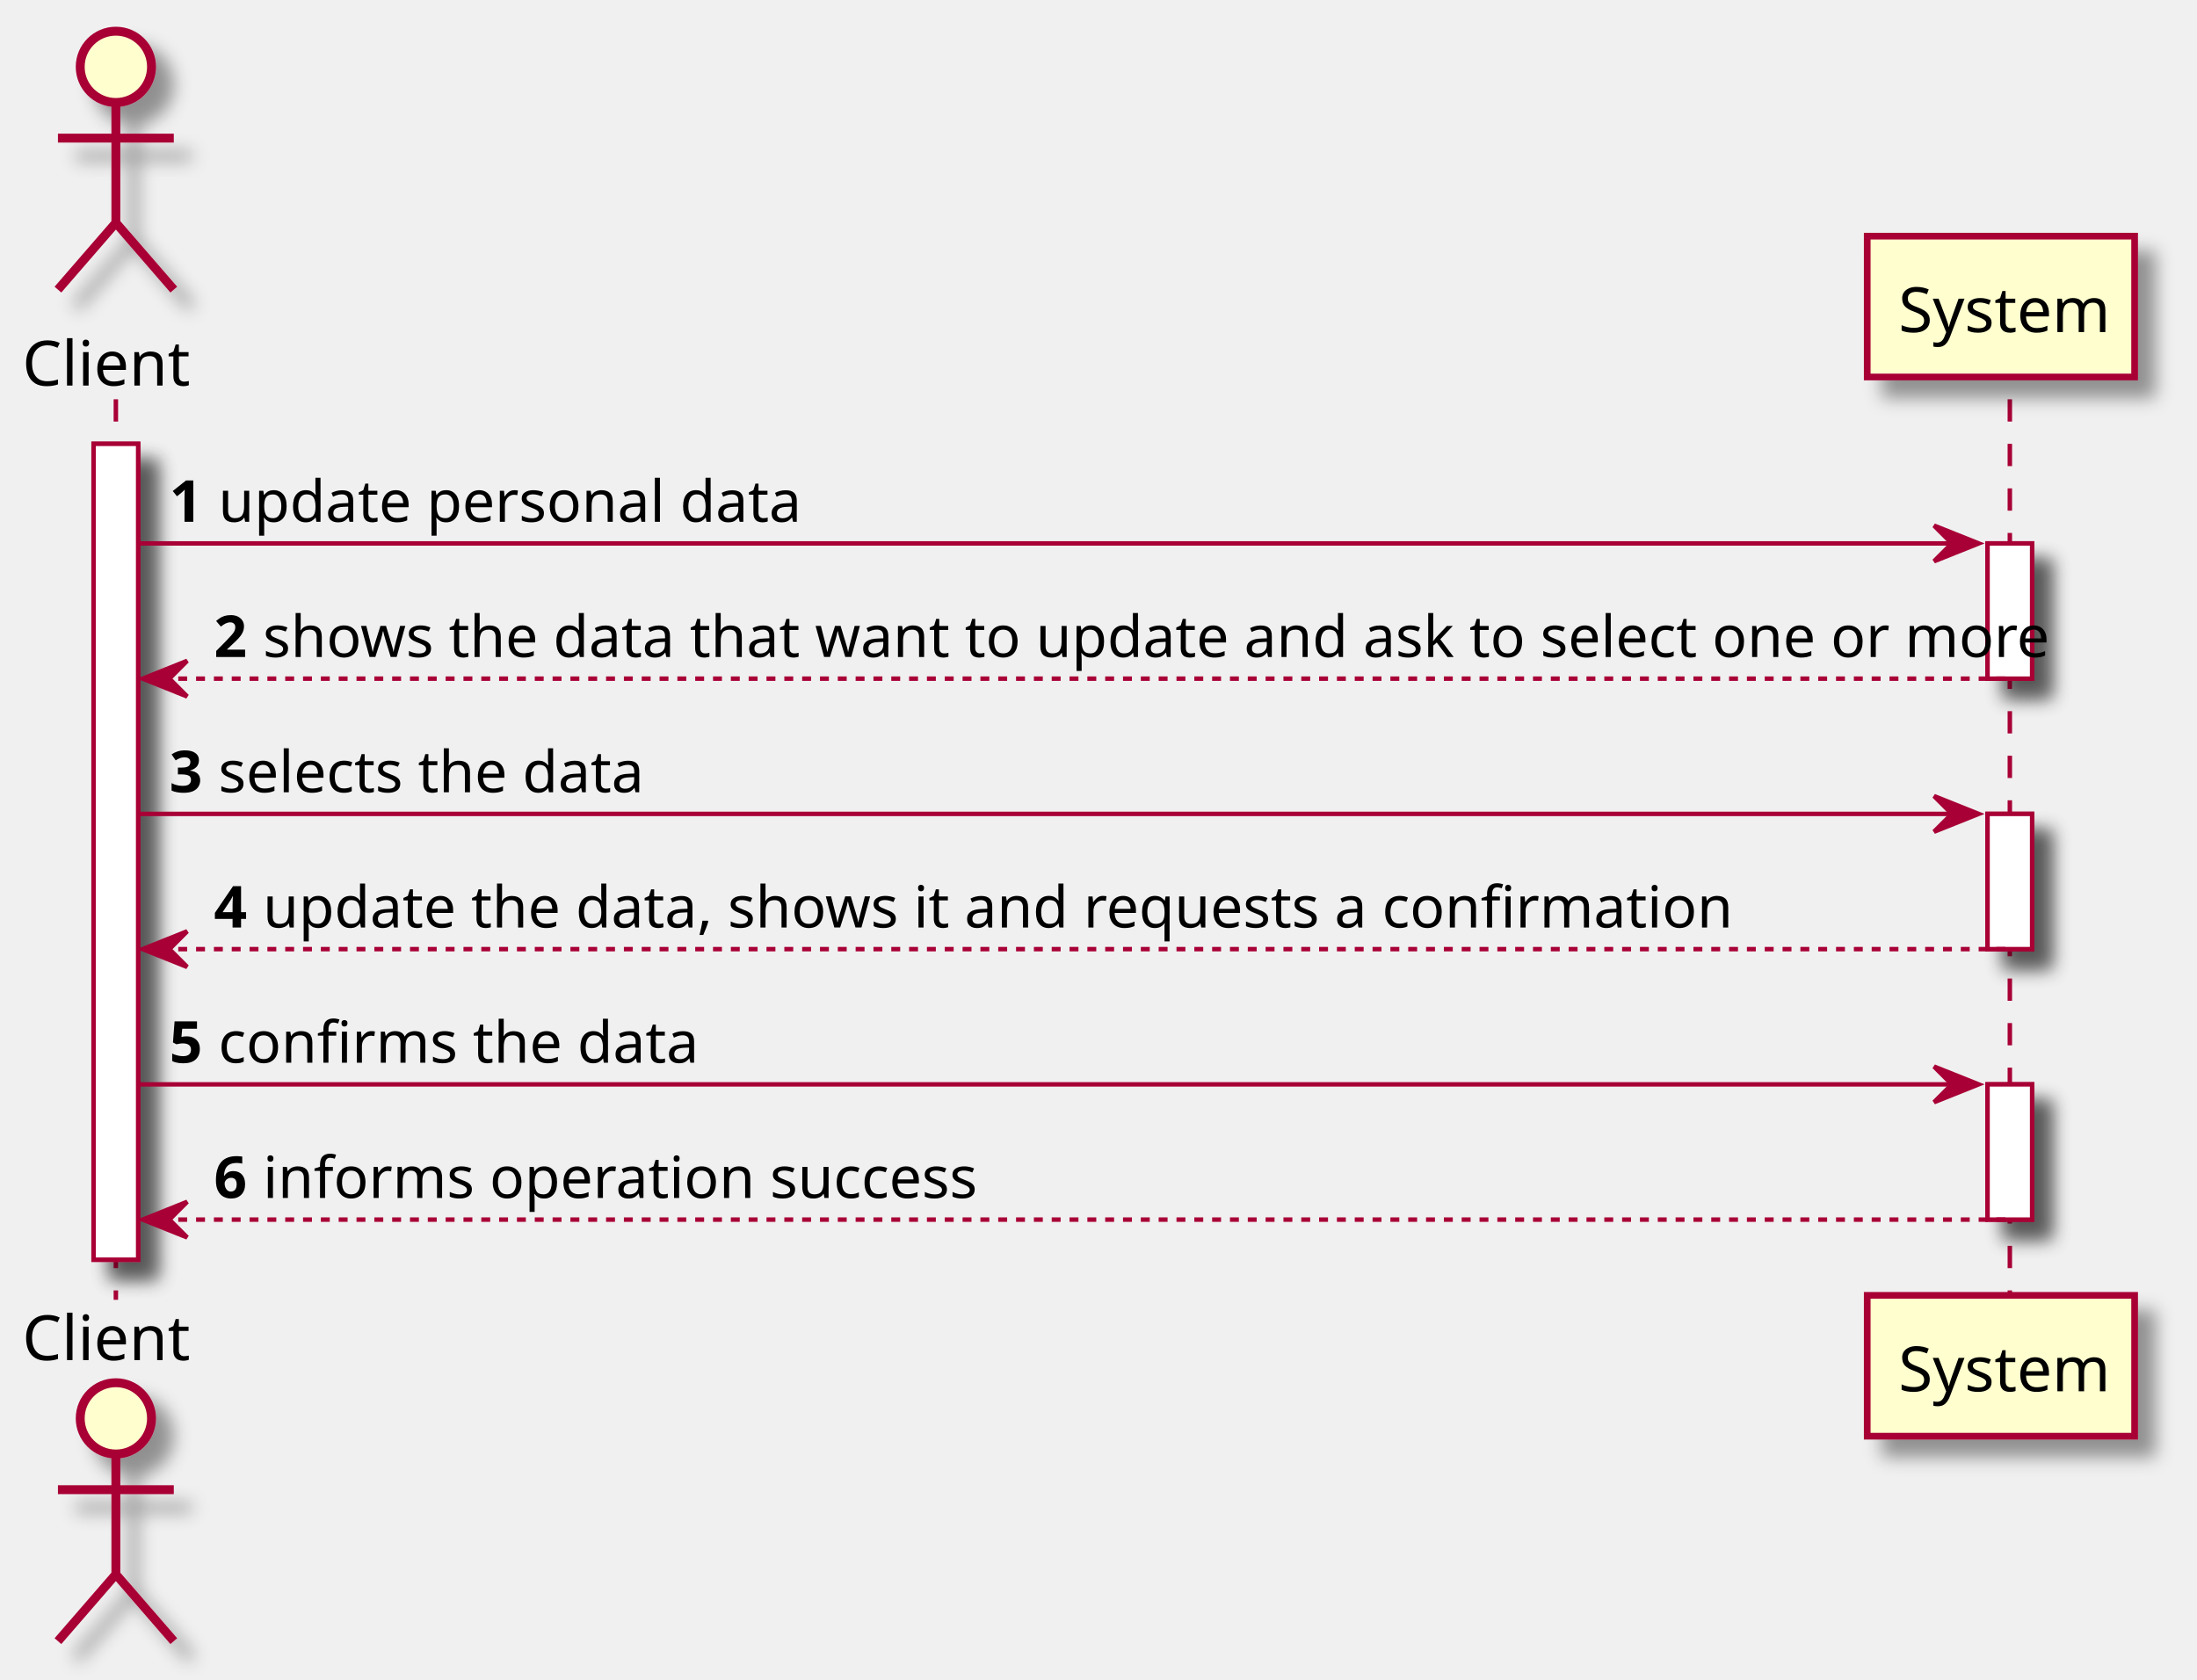
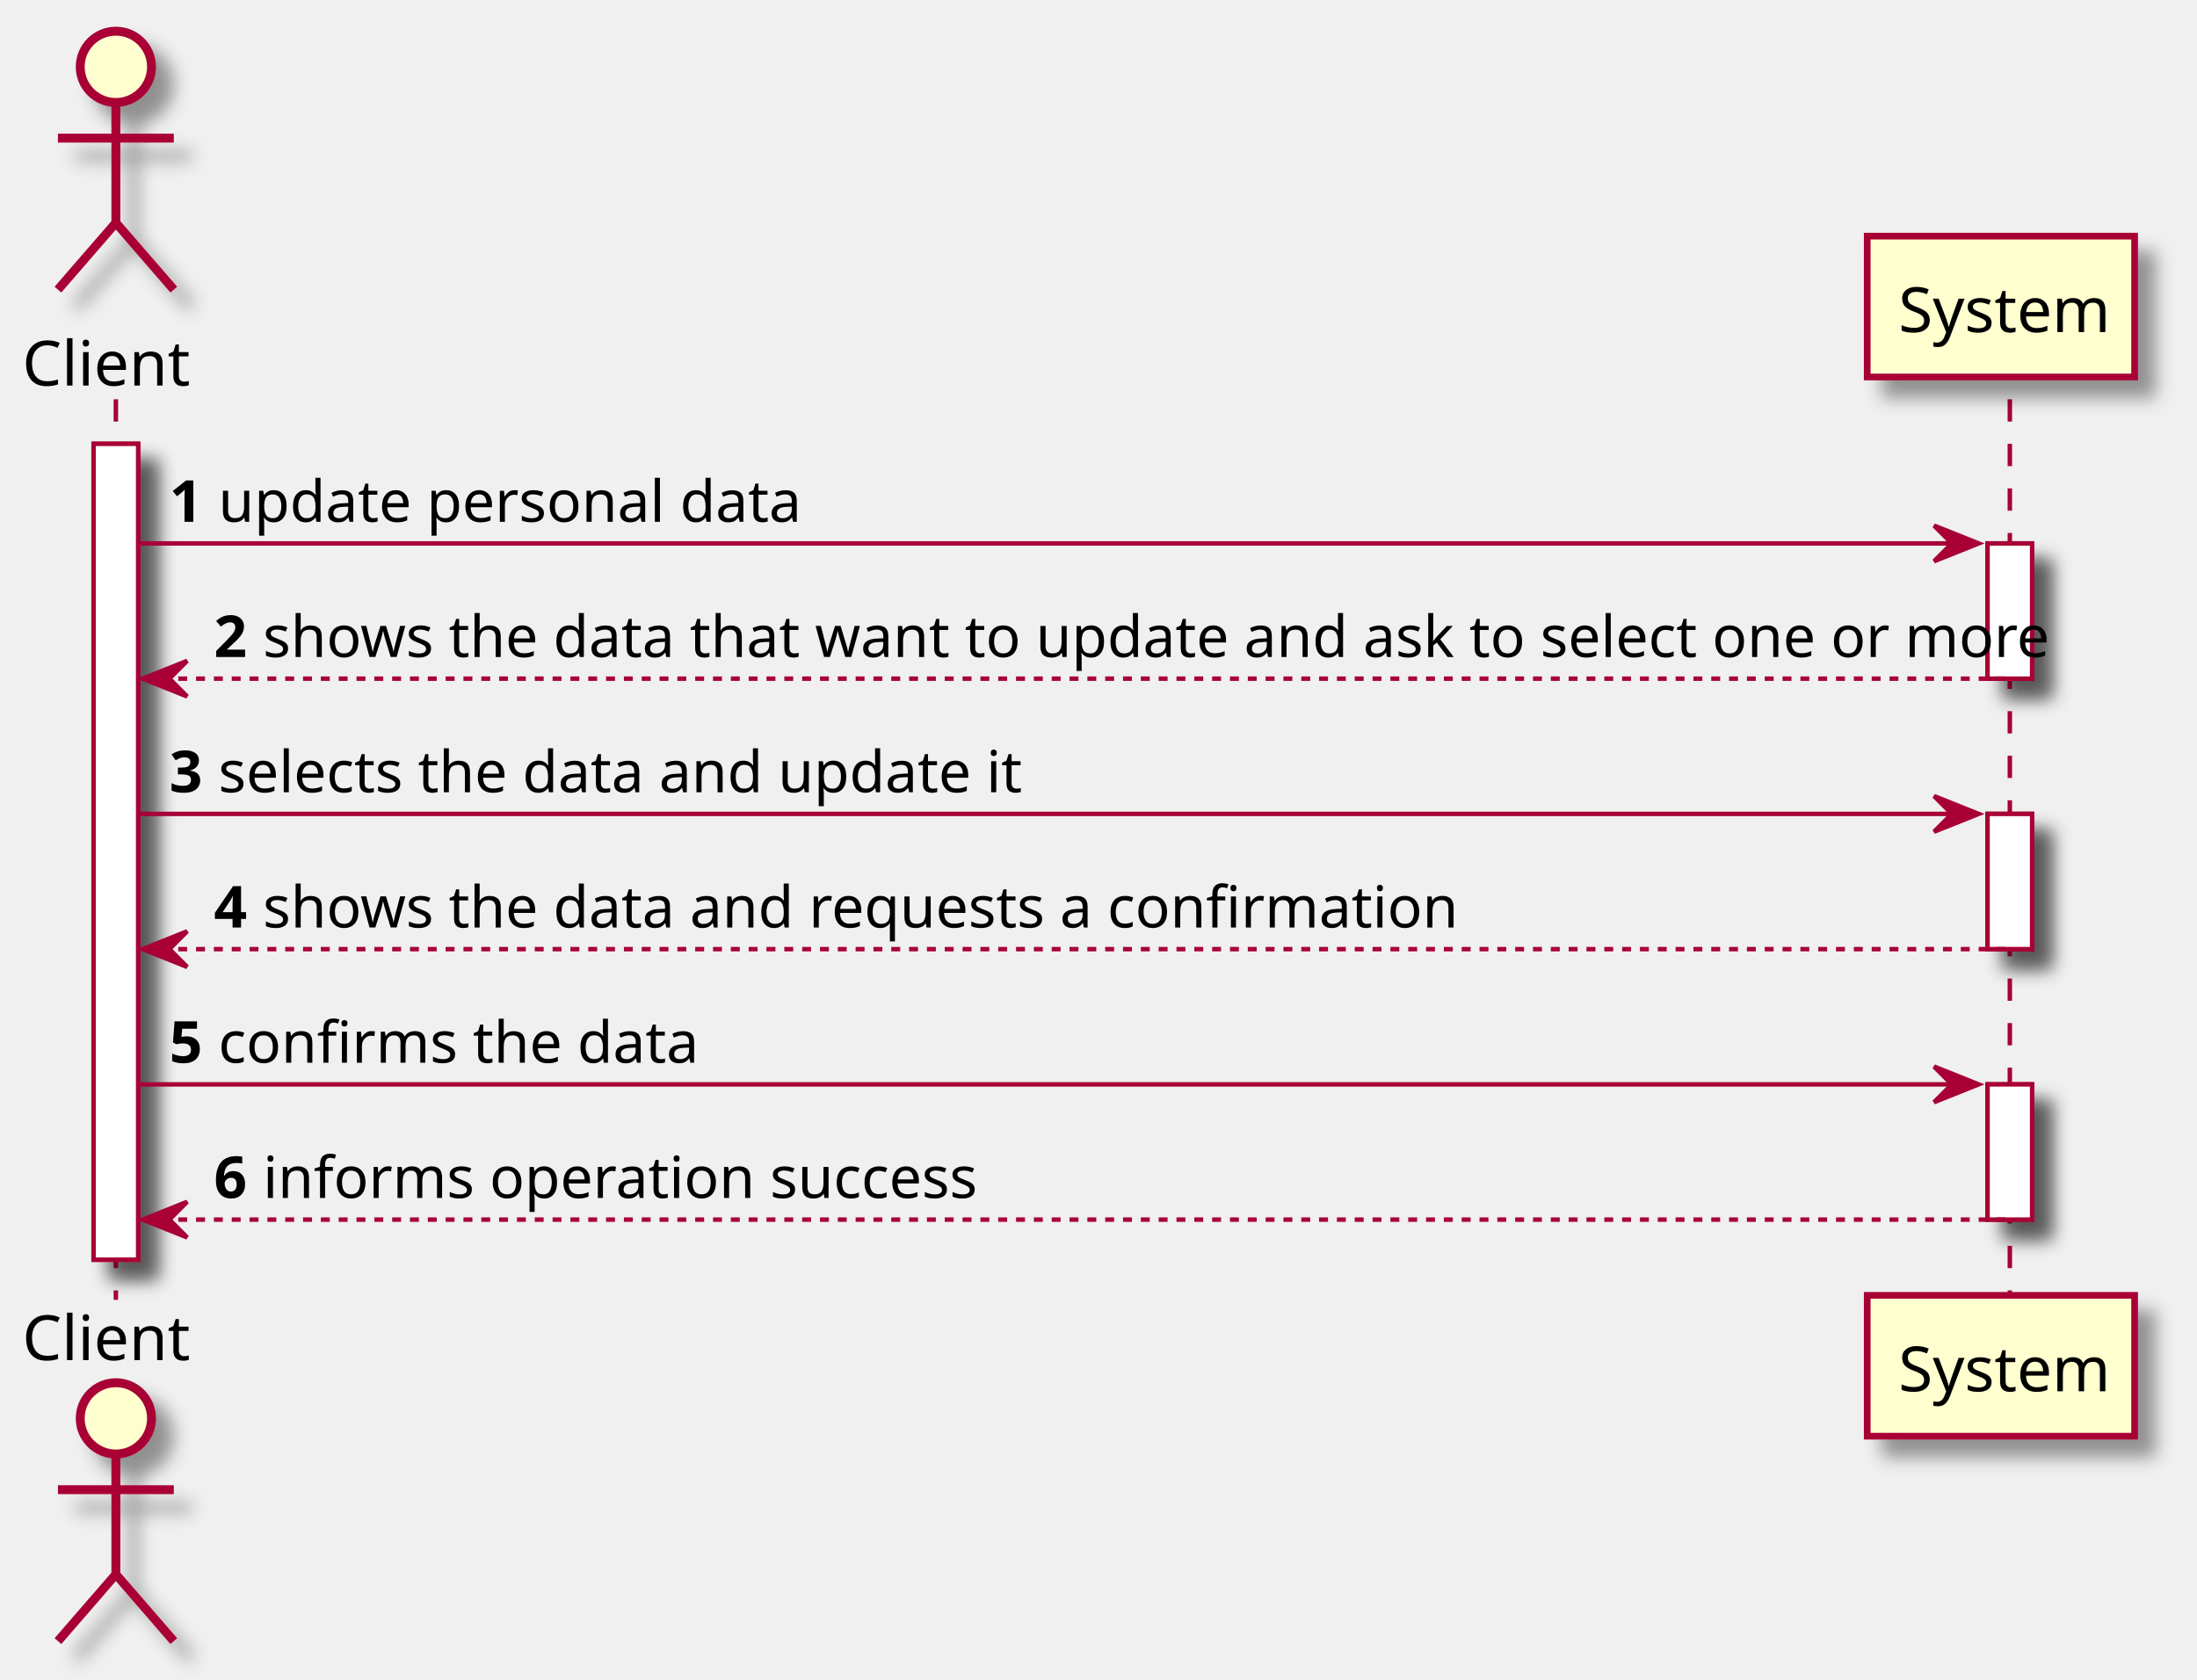
<svg xmlns="http://www.w3.org/2000/svg" contentScriptType="application/ecmascript" contentStyleType="text/css" height="377px" preserveAspectRatio="none" style="width:493px;height:377px;background:#FFFFFF;" version="1.1" viewBox="0 0 493 377" width="493px" zoomAndPan="magnify">
  <defs>
-     <filter height="300%" id="f7tlqk2ncbh7n" width="300%" x="-1" y="-1">
+     <filter height="300%" id="fdppevpax8tq0" width="300%" x="-1" y="-1">
      <feGaussianBlur result="blurOut" stdDeviation="2.0" />
      <feColorMatrix in="blurOut" result="blurOut2" type="matrix" values="0 0 0 0 0 0 0 0 0 0 0 0 0 0 0 0 0 0 .4 0" />
      <feOffset dx="4.0" dy="4.0" in="blurOut2" result="blurOut3" />
      <feBlend in="SourceGraphic" in2="blurOut3" mode="normal" />
    </filter>
  </defs>
  <g>
-     <rect fill="#FFFFFF" filter="url(#f7tlqk2ncbh7n)" height="183.109" style="stroke:#A80036;stroke-width:1.0;" width="10" x="21" y="99.609" />
-     <rect fill="#FFFFFF" filter="url(#f7tlqk2ncbh7n)" height="30.352" style="stroke:#A80036;stroke-width:1.0;" width="10" x="446" y="121.961" />
-     <rect fill="#FFFFFF" filter="url(#f7tlqk2ncbh7n)" height="30.352" style="stroke:#A80036;stroke-width:1.0;" width="10" x="446" y="182.664" />
-     <rect fill="#FFFFFF" filter="url(#f7tlqk2ncbh7n)" height="30.352" style="stroke:#A80036;stroke-width:1.0;" width="10" x="446" y="243.367" />
+     <rect fill="#FFFFFF" filter="url(#fdppevpax8tq0)" height="183.109" style="stroke:#A80036;stroke-width:1.0;" width="10" x="21" y="99.609" />
+     <rect fill="#FFFFFF" filter="url(#fdppevpax8tq0)" height="30.352" style="stroke:#A80036;stroke-width:1.0;" width="10" x="446" y="121.961" />
+     <rect fill="#FFFFFF" filter="url(#fdppevpax8tq0)" height="30.352" style="stroke:#A80036;stroke-width:1.0;" width="10" x="446" y="182.664" />
+     <rect fill="#FFFFFF" filter="url(#fdppevpax8tq0)" height="30.352" style="stroke:#A80036;stroke-width:1.0;" width="10" x="446" y="243.367" />
    <line style="stroke:#A80036;stroke-width:1.0;stroke-dasharray:5.0,5.0;" x1="26" x2="26" y1="89.609" y2="291.719" />
    <line style="stroke:#A80036;stroke-width:1.0;stroke-dasharray:5.0,5.0;" x1="451" x2="451" y1="89.609" y2="291.719" />
    <text fill="#000000" font-family="sans-serif" font-size="14" lengthAdjust="spacing" textLength="36" x="5" y="86.533">Client</text>
-     <ellipse cx="26" cy="15" fill="#FEFECE" filter="url(#f7tlqk2ncbh7n)" rx="8" ry="8" style="stroke:#A80036;stroke-width:2.0;" />
-     <path d="M26,23 L26,50 M13,31 L39,31 M26,50 L13,65 M26,50 L39,65 " fill="none" filter="url(#f7tlqk2ncbh7n)" style="stroke:#A80036;stroke-width:2.0;" />
+     <ellipse cx="26" cy="15" fill="#FEFECE" filter="url(#fdppevpax8tq0)" rx="8" ry="8" style="stroke:#A80036;stroke-width:2.0;" />
+     <path d="M26,23 L26,50 M13,31 L39,31 M26,50 L13,65 M26,50 L39,65 " fill="none" filter="url(#fdppevpax8tq0)" style="stroke:#A80036;stroke-width:2.0;" />
    <text fill="#000000" font-family="sans-serif" font-size="14" lengthAdjust="spacing" textLength="36" x="5" y="305.252">Client</text>
-     <ellipse cx="26" cy="318.328" fill="#FEFECE" filter="url(#f7tlqk2ncbh7n)" rx="8" ry="8" style="stroke:#A80036;stroke-width:2.0;" />
-     <path d="M26,326.328 L26,353.328 M13,334.328 L39,334.328 M26,353.328 L13,368.328 M26,353.328 L39,368.328 " fill="none" filter="url(#f7tlqk2ncbh7n)" style="stroke:#A80036;stroke-width:2.0;" />
-     <rect fill="#FEFECE" filter="url(#f7tlqk2ncbh7n)" height="31.609" style="stroke:#A80036;stroke-width:1.5;" width="60" x="419" y="53" />
+     <ellipse cx="26" cy="318.328" fill="#FEFECE" filter="url(#fdppevpax8tq0)" rx="8" ry="8" style="stroke:#A80036;stroke-width:2.0;" />
+     <path d="M26,326.328 L26,353.328 M13,334.328 L39,334.328 M26,353.328 L13,368.328 M26,353.328 L39,368.328 " fill="none" filter="url(#fdppevpax8tq0)" style="stroke:#A80036;stroke-width:2.0;" />
+     <rect fill="#FEFECE" filter="url(#fdppevpax8tq0)" height="31.609" style="stroke:#A80036;stroke-width:1.5;" width="60" x="419" y="53" />
    <text fill="#000000" font-family="sans-serif" font-size="14" lengthAdjust="spacing" textLength="46" x="426" y="74.533">System</text>
-     <rect fill="#FEFECE" filter="url(#f7tlqk2ncbh7n)" height="31.609" style="stroke:#A80036;stroke-width:1.5;" width="60" x="419" y="290.719" />
+     <rect fill="#FEFECE" filter="url(#fdppevpax8tq0)" height="31.609" style="stroke:#A80036;stroke-width:1.5;" width="60" x="419" y="290.719" />
    <text fill="#000000" font-family="sans-serif" font-size="14" lengthAdjust="spacing" textLength="46" x="426" y="312.252">System</text>
-     <rect fill="#FFFFFF" filter="url(#f7tlqk2ncbh7n)" height="183.109" style="stroke:#A80036;stroke-width:1.0;" width="10" x="21" y="99.609" />
-     <rect fill="#FFFFFF" filter="url(#f7tlqk2ncbh7n)" height="30.352" style="stroke:#A80036;stroke-width:1.0;" width="10" x="446" y="121.961" />
-     <rect fill="#FFFFFF" filter="url(#f7tlqk2ncbh7n)" height="30.352" style="stroke:#A80036;stroke-width:1.0;" width="10" x="446" y="182.664" />
-     <rect fill="#FFFFFF" filter="url(#f7tlqk2ncbh7n)" height="30.352" style="stroke:#A80036;stroke-width:1.0;" width="10" x="446" y="243.367" />
+     <rect fill="#FFFFFF" filter="url(#fdppevpax8tq0)" height="183.109" style="stroke:#A80036;stroke-width:1.0;" width="10" x="21" y="99.609" />
+     <rect fill="#FFFFFF" filter="url(#fdppevpax8tq0)" height="30.352" style="stroke:#A80036;stroke-width:1.0;" width="10" x="446" y="121.961" />
+     <rect fill="#FFFFFF" filter="url(#fdppevpax8tq0)" height="30.352" style="stroke:#A80036;stroke-width:1.0;" width="10" x="446" y="182.664" />
+     <rect fill="#FFFFFF" filter="url(#fdppevpax8tq0)" height="30.352" style="stroke:#A80036;stroke-width:1.0;" width="10" x="446" y="243.367" />
    <polygon fill="#A80036" points="434,117.961,444,121.961,434,125.961,438,121.961" style="stroke:#A80036;stroke-width:1.0;" />
    <line style="stroke:#A80036;stroke-width:1.0;" x1="31" x2="440" y1="121.961" y2="121.961" />
    <text fill="#000000" font-family="sans-serif" font-size="13" font-weight="bold" lengthAdjust="spacing" textLength="7" x="38" y="117.105">1</text>
    <text fill="#000000" font-family="sans-serif" font-size="13" lengthAdjust="spacing" textLength="121" x="49" y="117.105">update personal data</text>
    <polygon fill="#A80036" points="42,148.312,32,152.312,42,156.312,38,152.312" style="stroke:#A80036;stroke-width:1.0;" />
    <line style="stroke:#A80036;stroke-width:1.0;stroke-dasharray:2.0,2.0;" x1="36" x2="450" y1="152.312" y2="152.312" />
    <text fill="#000000" font-family="sans-serif" font-size="13" font-weight="bold" lengthAdjust="spacing" textLength="7" x="48" y="147.456">2</text>
    <text fill="#000000" font-family="sans-serif" font-size="13" lengthAdjust="spacing" textLength="380" x="59" y="147.456">shows the data that want to update and ask to select one or more</text>
    <polygon fill="#A80036" points="434,178.664,444,182.664,434,186.664,438,182.664" style="stroke:#A80036;stroke-width:1.0;" />
    <line style="stroke:#A80036;stroke-width:1.0;" x1="31" x2="440" y1="182.664" y2="182.664" />
    <text fill="#000000" font-family="sans-serif" font-size="13" font-weight="bold" lengthAdjust="spacing" textLength="7" x="38" y="177.808">3</text>
-     <text fill="#000000" font-family="sans-serif" font-size="13" lengthAdjust="spacing" textLength="93" x="49" y="177.808">selects the data</text>
+     <text fill="#000000" font-family="sans-serif" font-size="13" lengthAdjust="spacing" textLength="172" x="49" y="177.808">selects the data and update it</text>
    <polygon fill="#A80036" points="42,209.016,32,213.016,42,217.016,38,213.016" style="stroke:#A80036;stroke-width:1.0;" />
    <line style="stroke:#A80036;stroke-width:1.0;stroke-dasharray:2.0,2.0;" x1="36" x2="450" y1="213.016" y2="213.016" />
    <text fill="#000000" font-family="sans-serif" font-size="13" font-weight="bold" lengthAdjust="spacing" textLength="7" x="48" y="208.159">4</text>
-     <text fill="#000000" font-family="sans-serif" font-size="13" lengthAdjust="spacing" textLength="310" x="59" y="208.159">update the data, shows it and requests a confirmation</text>
+     <text fill="#000000" font-family="sans-serif" font-size="13" lengthAdjust="spacing" textLength="252" x="59" y="208.159">shows the data and requests a confirmation</text>
    <polygon fill="#A80036" points="434,239.367,444,243.367,434,247.367,438,243.367" style="stroke:#A80036;stroke-width:1.0;" />
    <line style="stroke:#A80036;stroke-width:1.0;" x1="31" x2="440" y1="243.367" y2="243.367" />
    <text fill="#000000" font-family="sans-serif" font-size="13" font-weight="bold" lengthAdjust="spacing" textLength="7" x="38" y="238.511">5</text>
    <text fill="#000000" font-family="sans-serif" font-size="13" lengthAdjust="spacing" textLength="100" x="49" y="238.511">confirms the data</text>
    <polygon fill="#A80036" points="42,269.719,32,273.719,42,277.719,38,273.719" style="stroke:#A80036;stroke-width:1.0;" />
    <line style="stroke:#A80036;stroke-width:1.0;stroke-dasharray:2.0,2.0;" x1="36" x2="450" y1="273.719" y2="273.719" />
    <text fill="#000000" font-family="sans-serif" font-size="13" font-weight="bold" lengthAdjust="spacing" textLength="7" x="48" y="268.862">6</text>
    <text fill="#000000" font-family="sans-serif" font-size="13" lengthAdjust="spacing" textLength="152" x="59" y="268.862">informs operation success</text>
  </g>
</svg>
